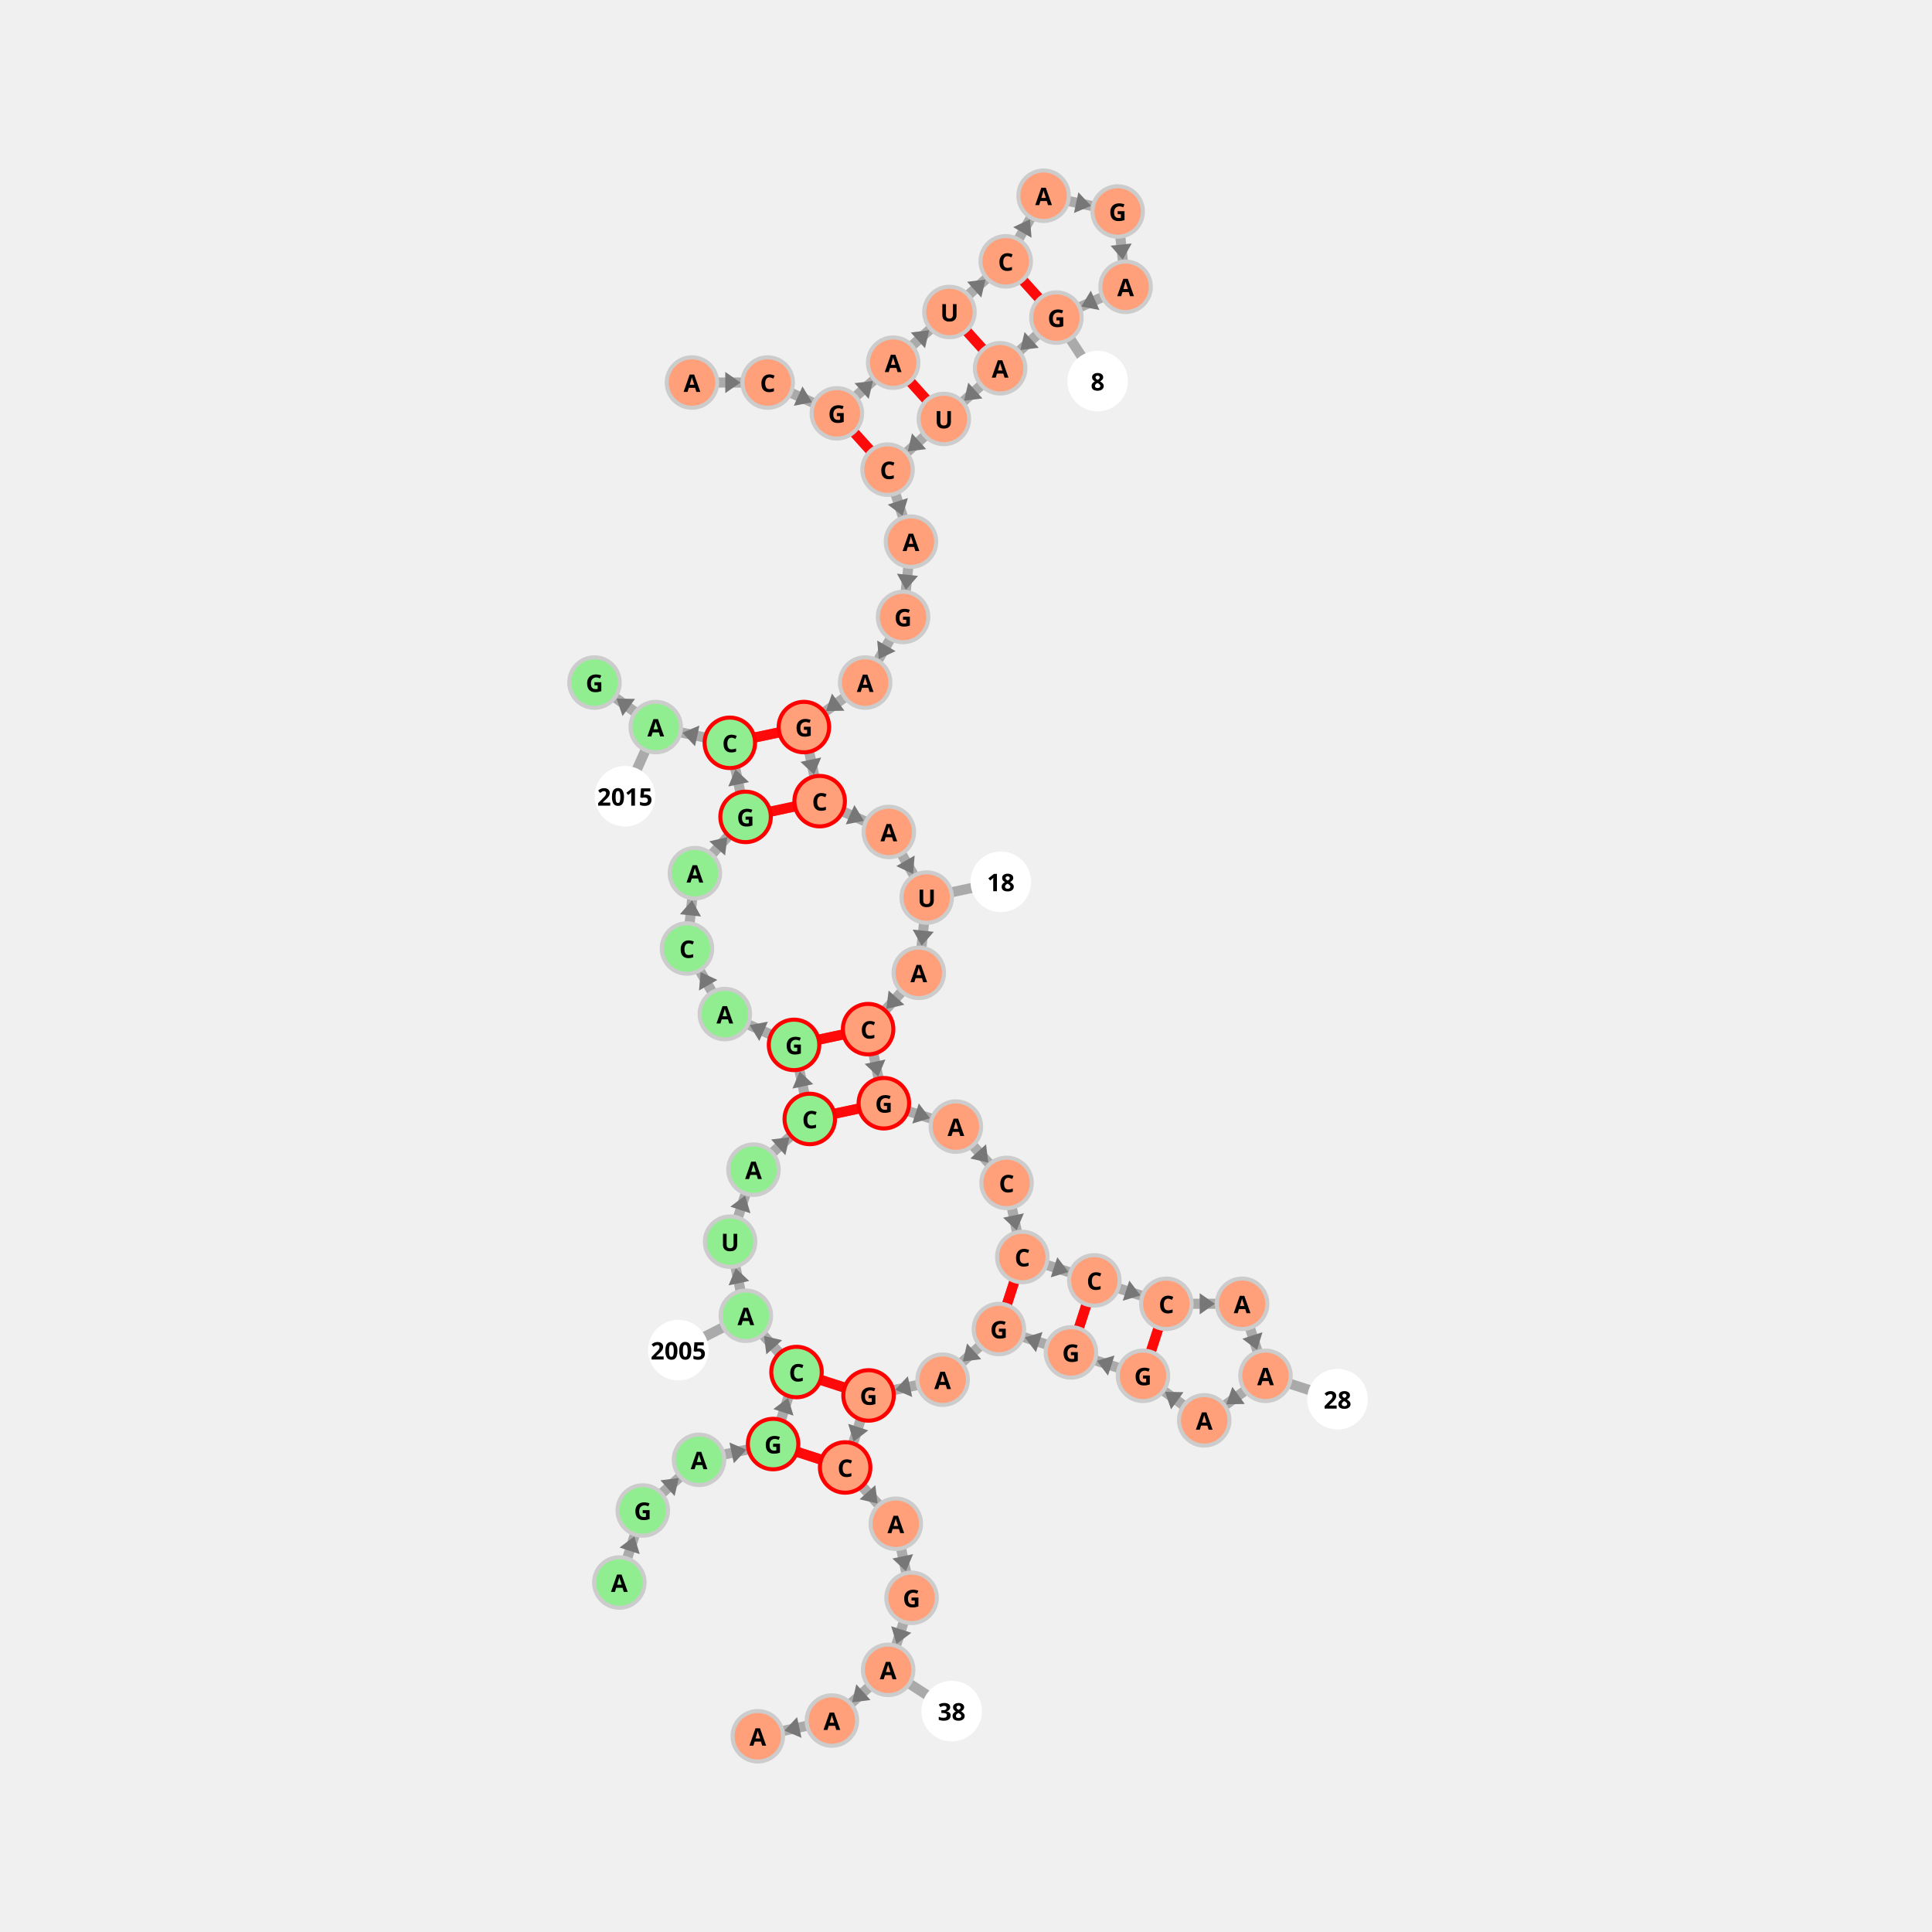
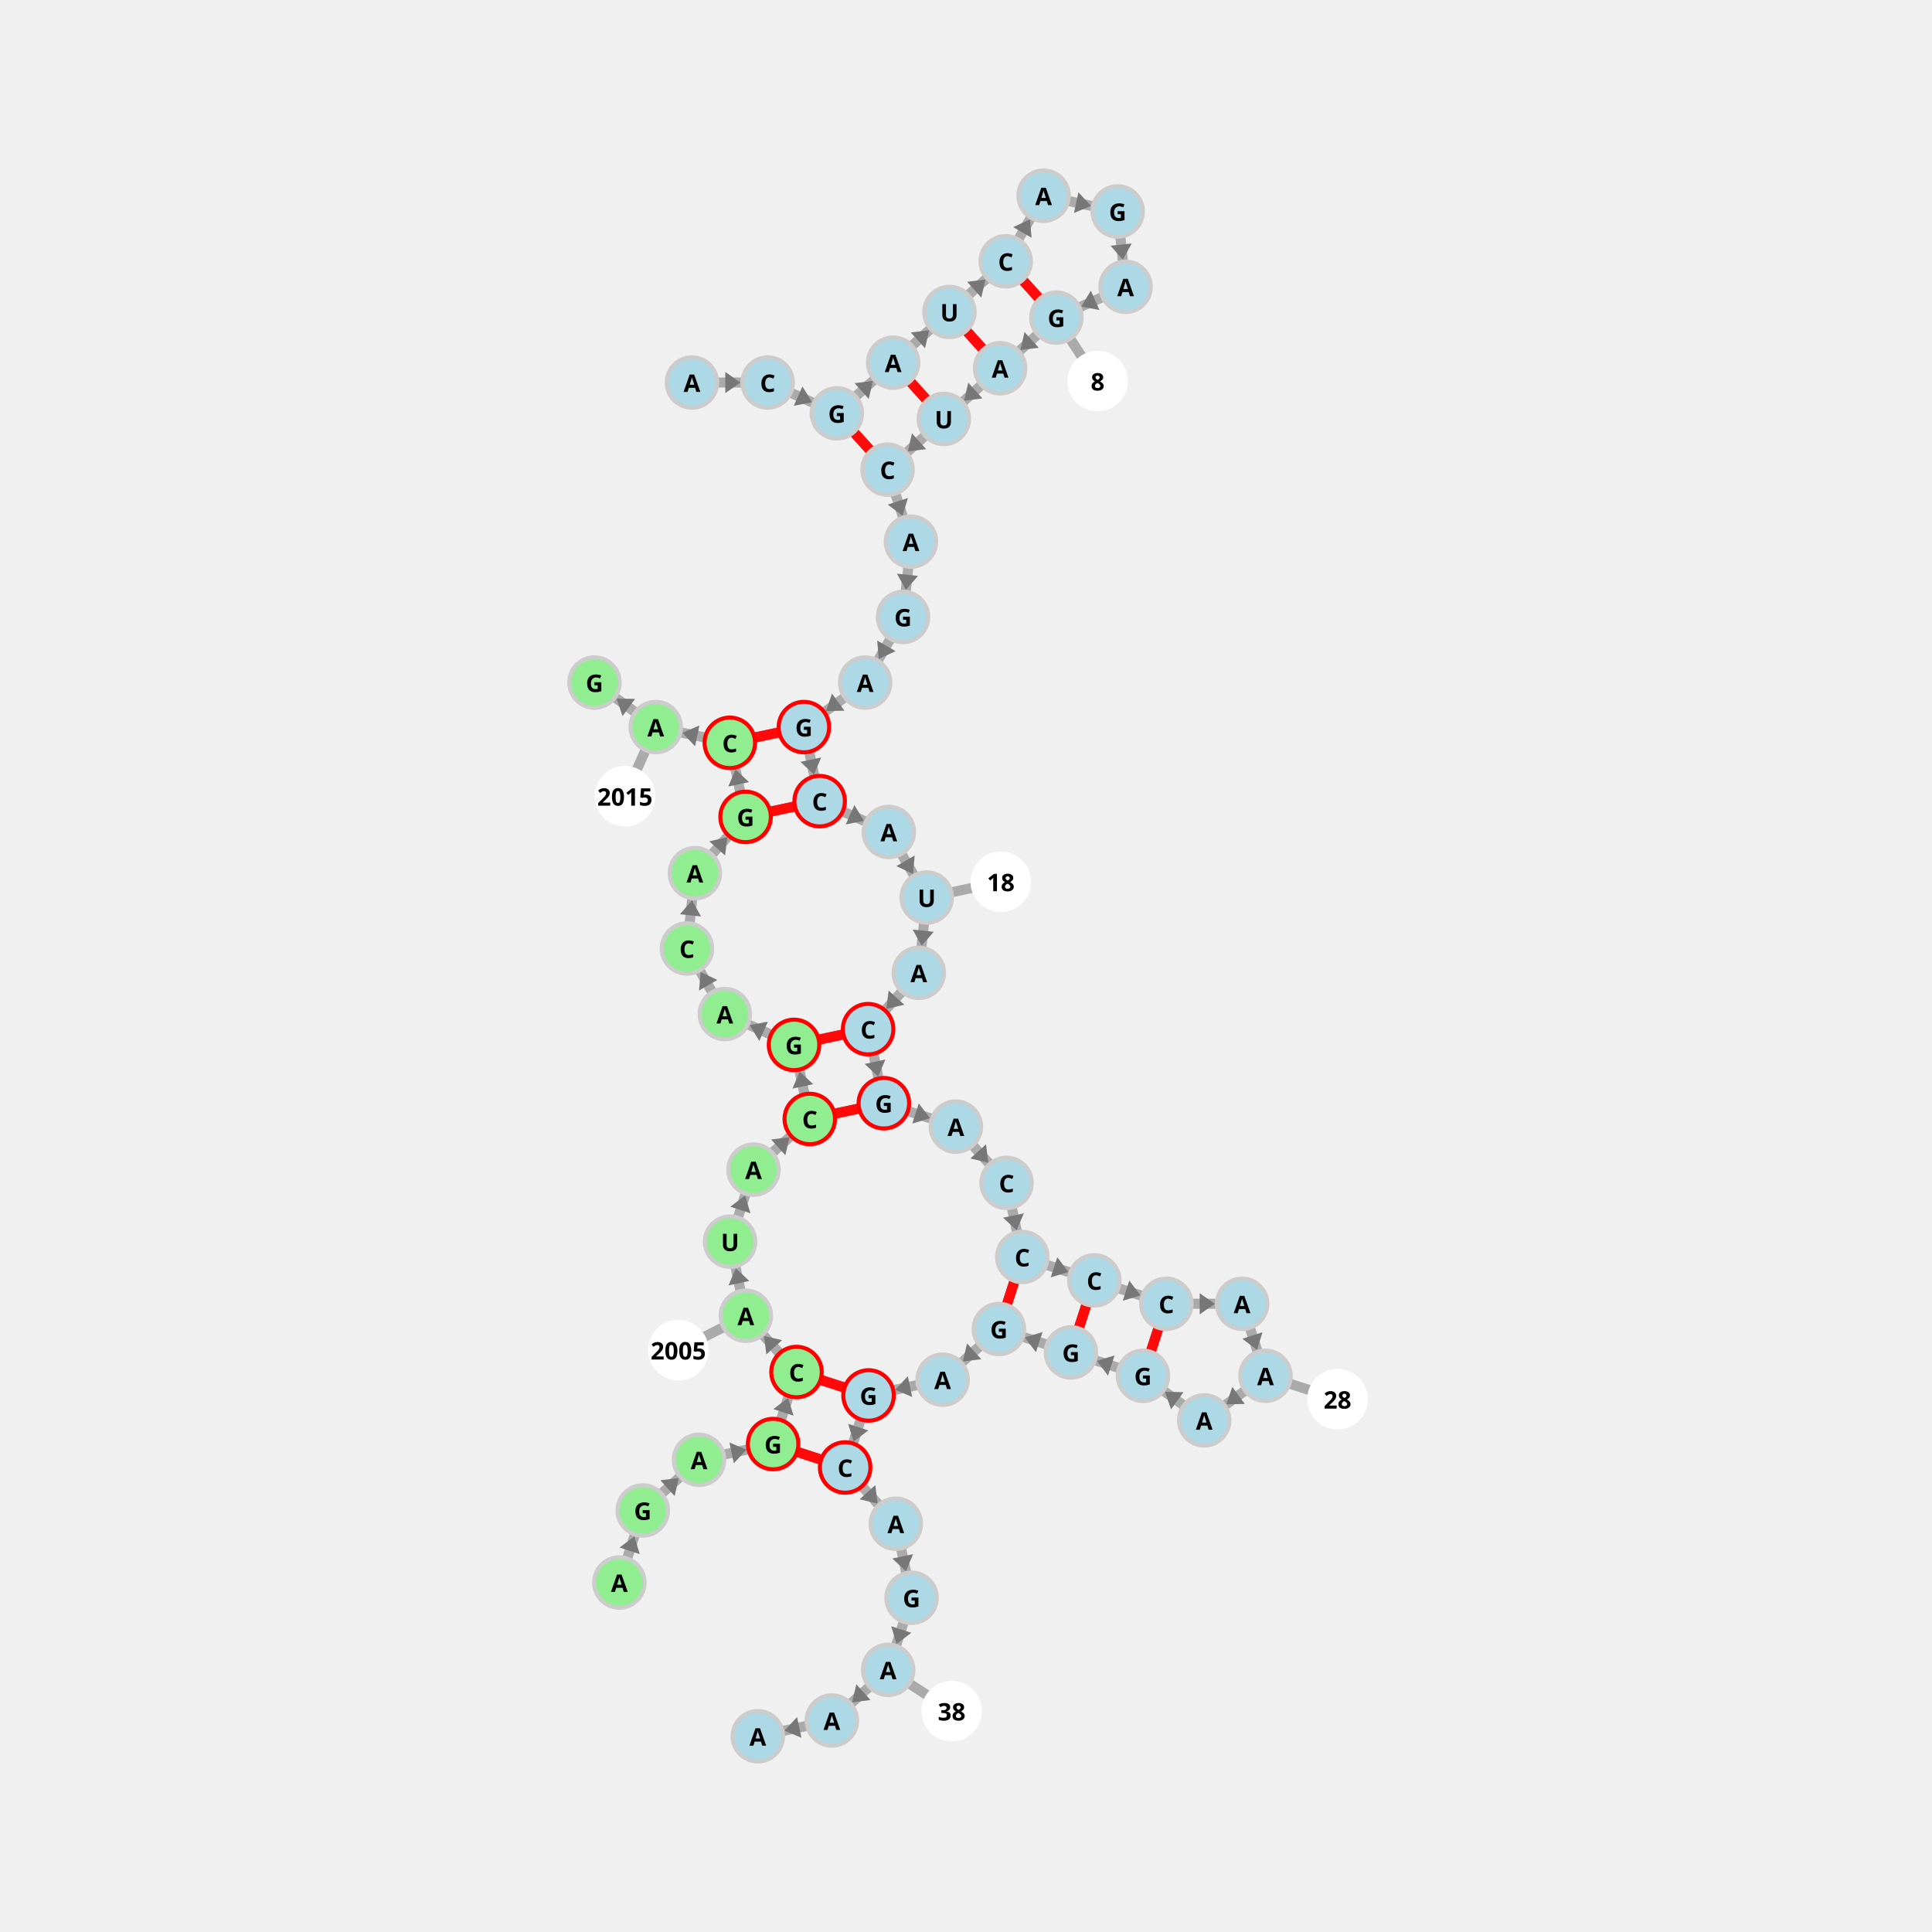
<svg xmlns="http://www.w3.org/2000/svg" viewBox="0 0 300 300">
  <style type="text/css">
 circle.fornac-node, polygon.fornac-node {
  stroke: #ccc;
  stroke-width: 0.8;
  opacity: 1;
  fill: white;
}

path.fornac-directionArrow {
  fill: #777;
  stroke: none;
  stroke-width: 0.8px;
}

g.fornac-plot {
    /* outline: 1px solid red; */
}

circle.fornac-node[base_type="a"] {
  fill: #dbdb8d;
}

circle.fornac-node[base_type="c"] {
  fill: #98df8a;
}

circle.fornac-node[base_type="g"] {
  fill: #ff9896;
}

circle.fornac-node[base_type="u"], circle.fornac-node[base_type="t"] {
  fill: #aec7e8;
}

.fornac-node &gt; text {
     pointer-events: none;
 }

circle.fornac-node[node_type="label"] {
    stroke: transparent;
    stroke-width: 0;
    fill: white;
    display: inline;
}

circle.fornac-node[node_type="protein"] {
    fill: gray;
    fill-opacity: 0.5;
    stroke-width: 4;
}

.fornac-selectedNode &gt; circle.fornac-node {
    stroke: red;
}

text.fornac-nodeLabel {
    font-weight: bold;
    font-family: Tahoma, Geneva, sans-serif;
    font-size: 0.4em;
    color: rgb(100,100,100);
    text-anchor: middle;
    alignment-baseline: middle;
    dominant-baseline: central;
    pointer-events: none;
    -webkit-touch-callout: none;
    -webkit-user-select: none;
    -khtml-user-select: none;
    -moz-user-select: none;
    -ms-user-select: none;
    user-select: none;
}

line.fornac-link {
  stroke: #999;
  stroke-opacity: 0.8;
  stroke-width: 2;
}

line.fornac-link[link_type="pseudoknot"] {
    stroke: red;
}

line.fornac-link[link_type="basepair"] {
  stroke: red;
}

line.fornac-link[link_type="intermolecule"] {
  stroke: blue;
}

line.fornac-link[link_type="chain_chain"] {
  stroke-dasharray: 3,3;
}

line.fornac-link[link_type="fake"] {
  stroke: green;
}

text.fornac-plotLabel {
    font-family: Tahoma, Geneva, sans-serif;
    font-weight: bolder;
    font-size: 1.2em;
    fill: rgba(200, 200, 200, 0.5);
    text-anchor: middle;
    alignment-baseline: central;
}

.fornac-transparent {
    fill: transparent;
    stroke-width: 0;
    stroke-opacity: 0;
    opacity: 0;
    visibility: hidden;
    pointer-events: none;
}

.fornac-dragLine {
  stroke: #999;
  stroke-width: 2;
  pointer-events: none;
}

.fornac-mouseEventHelper &gt; .extent {
  fill-opacity: .1;
  stroke: #fff;
  shape-rendering: crispEdges;
}

.d3-context-menu {
	position: absolute;
	display: none;
	background-color: #f2f2f2;
	border-radius: 4px;

	font-family: Arial, sans-serif;
	font-size: 14px;
	min-width: 150px;
	border: 1px solid #d4d4d4;

	z-index:1200;
}

.d3-context-menu ul {
	list-style-type: none;
	margin: 4px 0px;
	padding: 0px;
	cursor: default;
}

.d3-context-menu ul li {
	padding: 4px 16px;

	-webkit-touch-callout: none; /* iOS Safari */
	-webkit-user-select: none;   /* Chrome/Safari/Opera */
	-khtml-user-select: none;    /* Konqueror */
	-moz-user-select: none;      /* Firefox */
	-ms-user-select: none;       /* Internet Explorer/Edge */
	user-select: none;
}

.d3-context-menu ul li:hover {
	background-color: #4677f8;
	color: #fefefe;
}

.d3-context-menu-selected {
	background-color: #4677f8;
	color: #fefefe;
}

/*
	Header
*/

.d3-context-menu ul li.is-header
.d3-context-menu ul li.is-header:hover {
	background-color: #f2f2f2;
	color: #444;
	font-weight: bold;
	font-style: italic;
}

/*
	Disabled
*/

.d3-context-menu ul li.is-disabled
.d3-context-menu ul li.is-disabled:hover {
	background-color: #f2f2f2;
	color: #888;
	cursor: not-allowed;
}

/*
	Divider
*/

.d3-context-menu ul li.is-divider {
	padding: 0px 0px;
}

.d3-context-menu ul li.is-divider:hover {
	background-color: #f2f2f2;
}

.d3-context-menu ul hr {
	border: 0;
    height: 0;
    border-top: 1px solid rgba(0, 0, 0, 0.1);
    border-bottom: 1px solid rgba(255, 255, 255, 0.3);
}

/*# sourceMappingURL=fornac.css.map*/ 
</style>
  <g class="fornac-plot" transform="translate(29.04677,-18.99975)scale(0.7839986,0.7839986)">
    <g class="fornac-links">
      <line class="link fornac-link" x1="100" y1="100" x2="115" y2="100" link_type="backbone" pointer-events="all" />
      <line class="link fornac-link" x1="128.703" y1="106.101" x2="138.74" y2="117.248" link_type="basepair" pointer-events="all" />
      <line class="link fornac-link" x1="115" y1="100" x2="128.703" y2="106.101" link_type="backbone" pointer-events="all" />
      <line class="link fornac-link" x1="139.85" y1="96.064" x2="149.887" y2="107.211" link_type="basepair" pointer-events="all" />
      <line class="link fornac-link" x1="128.703" y1="106.101" x2="139.85" y2="96.064" link_type="backbone" pointer-events="all" />
      <line class="link fornac-link" x1="150.998" y1="86.027" x2="161.034" y2="97.174" link_type="basepair" pointer-events="all" />
      <line class="link fornac-link" x1="139.85" y1="96.064" x2="150.998" y2="86.027" link_type="backbone" pointer-events="all" />
      <line class="link fornac-link" x1="162.145" y1="75.99" x2="172.182" y2="87.137" link_type="basepair" pointer-events="all" />
      <line class="link fornac-link" x1="150.998" y1="86.027" x2="162.145" y2="75.99" link_type="backbone" pointer-events="all" />
      <line class="link fornac-link" x1="162.145" y1="75.99" x2="169.645" y2="63" link_type="backbone" pointer-events="all" />
      <line class="link fornac-link" x1="169.645" y1="63" x2="184.317" y2="66.118" link_type="backbone" pointer-events="all" />
      <line class="link fornac-link" x1="184.317" y1="66.118" x2="185.885" y2="81.036" link_type="backbone" pointer-events="all" />
      <line class="link fornac-link" x1="172.182" y1="87.137" x2="162.145" y2="75.99" link_type="basepair" pointer-events="all" />
      <line class="link fornac-link" x1="185.885" y1="81.036" x2="172.182" y2="87.137" link_type="backbone" pointer-events="all" />
      <line class="link fornac-link" x1="161.034" y1="97.174" x2="150.998" y2="86.027" link_type="basepair" pointer-events="all" />
      <line class="link fornac-link" x1="172.182" y1="87.137" x2="161.034" y2="97.174" link_type="backbone" pointer-events="all" />
      <line class="link fornac-link" x1="149.887" y1="107.211" x2="139.85" y2="96.064" link_type="basepair" pointer-events="all" />
      <line class="link fornac-link" x1="161.034" y1="97.174" x2="149.887" y2="107.211" link_type="backbone" pointer-events="all" />
      <line class="link fornac-link" x1="138.74" y1="117.248" x2="128.703" y2="106.101" link_type="basepair" pointer-events="all" />
      <line class="link fornac-link" x1="149.887" y1="107.211" x2="138.74" y2="117.248" link_type="backbone" pointer-events="all" />
      <line class="link fornac-link" x1="138.74" y1="117.248" x2="143.375" y2="131.514" link_type="backbone" pointer-events="all" />
      <line class="link fornac-link" x1="143.375" y1="131.514" x2="141.807" y2="146.432" link_type="backbone" pointer-events="all" />
      <line class="link fornac-link" x1="141.807" y1="146.432" x2="134.307" y2="159.422" link_type="backbone" pointer-events="all" />
      <line class="link fornac-link" x1="122.172" y1="168.239" x2="107.5" y2="171.358" link_type="basepair" pointer-events="all" />
      <line class="link fornac-link" x1="134.307" y1="159.422" x2="122.172" y2="168.239" link_type="backbone" pointer-events="all" />
      <line class="link fornac-link" x1="125.291" y1="182.911" x2="110.619" y2="186.03" link_type="basepair" pointer-events="all" />
      <line class="link fornac-link" x1="122.172" y1="168.239" x2="125.291" y2="182.911" link_type="backbone" pointer-events="all" />
      <line class="link fornac-link" x1="125.291" y1="182.911" x2="138.994" y2="189.012" link_type="backbone" pointer-events="all" />
      <line class="link fornac-link" x1="138.994" y1="189.012" x2="146.494" y2="202.003" link_type="backbone" pointer-events="all" />
      <line class="link fornac-link" x1="146.494" y1="202.003" x2="144.926" y2="216.921" link_type="backbone" pointer-events="all" />
      <line class="link fornac-link" x1="134.889" y1="228.068" x2="120.217" y2="231.186" link_type="basepair" pointer-events="all" />
      <line class="link fornac-link" x1="144.926" y1="216.921" x2="134.889" y2="228.068" link_type="backbone" pointer-events="all" />
      <line class="link fornac-link" x1="138.008" y1="242.74" x2="123.336" y2="245.859" link_type="basepair" pointer-events="all" />
      <line class="link fornac-link" x1="134.889" y1="228.068" x2="138.008" y2="242.74" link_type="backbone" pointer-events="all" />
      <line class="link fornac-link" x1="138.008" y1="242.74" x2="152.274" y2="247.375" link_type="backbone" pointer-events="all" />
      <line class="link fornac-link" x1="152.274" y1="247.375" x2="162.311" y2="258.522" link_type="backbone" pointer-events="all" />
      <line class="link fornac-link" x1="165.429" y1="273.195" x2="160.794" y2="287.46" link_type="basepair" pointer-events="all" />
      <line class="link fornac-link" x1="162.311" y1="258.522" x2="165.429" y2="273.195" link_type="backbone" pointer-events="all" />
      <line class="link fornac-link" x1="179.695" y1="277.83" x2="175.06" y2="292.096" link_type="basepair" pointer-events="all" />
      <line class="link fornac-link" x1="165.429" y1="273.195" x2="179.695" y2="277.83" link_type="backbone" pointer-events="all" />
      <line class="link fornac-link" x1="193.961" y1="282.465" x2="189.326" y2="296.731" link_type="basepair" pointer-events="all" />
      <line class="link fornac-link" x1="179.695" y1="277.83" x2="193.961" y2="282.465" link_type="backbone" pointer-events="all" />
      <line class="link fornac-link" x1="193.961" y1="282.465" x2="208.961" y2="282.465" link_type="backbone" pointer-events="all" />
      <line class="link fornac-link" x1="208.961" y1="282.465" x2="213.596" y2="296.731" link_type="backbone" pointer-events="all" />
      <line class="link fornac-link" x1="213.596" y1="296.731" x2="201.461" y2="305.548" link_type="backbone" pointer-events="all" />
      <line class="link fornac-link" x1="189.326" y1="296.731" x2="193.961" y2="282.465" link_type="basepair" pointer-events="all" />
      <line class="link fornac-link" x1="201.461" y1="305.548" x2="189.326" y2="296.731" link_type="backbone" pointer-events="all" />
      <line class="link fornac-link" x1="175.06" y1="292.096" x2="179.695" y2="277.83" link_type="basepair" pointer-events="all" />
      <line class="link fornac-link" x1="189.326" y1="296.731" x2="175.06" y2="292.096" link_type="backbone" pointer-events="all" />
      <line class="link fornac-link" x1="160.794" y1="287.46" x2="165.429" y2="273.195" link_type="basepair" pointer-events="all" />
      <line class="link fornac-link" x1="175.06" y1="292.096" x2="160.794" y2="287.46" link_type="backbone" pointer-events="all" />
      <line class="link fornac-link" x1="160.794" y1="287.46" x2="149.647" y2="297.497" link_type="backbone" pointer-events="all" />
      <line class="link fornac-link" x1="134.975" y1="300.616" x2="120.709" y2="295.981" link_type="basepair" pointer-events="all" />
      <line class="link fornac-link" x1="149.647" y1="297.497" x2="134.975" y2="300.616" link_type="backbone" pointer-events="all" />
      <line class="link fornac-link" x1="130.339" y1="314.882" x2="116.074" y2="310.247" link_type="basepair" pointer-events="all" />
      <line class="link fornac-link" x1="134.975" y1="300.616" x2="130.339" y2="314.882" link_type="backbone" pointer-events="all" />
      <line class="link fornac-link" x1="130.339" y1="314.882" x2="140.376" y2="326.029" link_type="backbone" pointer-events="all" />
      <line class="link fornac-link" x1="140.376" y1="326.029" x2="143.495" y2="340.701" link_type="backbone" pointer-events="all" />
      <line class="link fornac-link" x1="143.495" y1="340.701" x2="138.86" y2="354.967" link_type="backbone" pointer-events="all" />
      <line class="link fornac-link" x1="138.86" y1="354.967" x2="127.713" y2="365.004" link_type="backbone" pointer-events="all" />
      <line class="link fornac-link" x1="127.713" y1="365.004" x2="113.04" y2="368.123" link_type="backbone" pointer-events="all" />
      <line class="link fornac-link" x1="85.619" y1="337.668" x2="90.254" y2="323.402" link_type="backbone" pointer-events="all" />
      <line class="link fornac-link" x1="90.254" y1="323.402" x2="101.401" y2="313.365" link_type="backbone" pointer-events="all" />
      <line class="link fornac-link" x1="116.074" y1="310.247" x2="130.339" y2="314.882" link_type="basepair" pointer-events="all" />
      <line class="link fornac-link" x1="101.401" y1="313.365" x2="116.074" y2="310.247" link_type="backbone" pointer-events="all" />
      <line class="link fornac-link" x1="120.709" y1="295.981" x2="134.975" y2="300.616" link_type="basepair" pointer-events="all" />
      <line class="link fornac-link" x1="116.074" y1="310.247" x2="120.709" y2="295.981" link_type="backbone" pointer-events="all" />
      <line class="link fornac-link" x1="120.709" y1="295.981" x2="110.672" y2="284.834" link_type="backbone" pointer-events="all" />
      <line class="link fornac-link" x1="110.672" y1="284.834" x2="107.553" y2="270.161" link_type="backbone" pointer-events="all" />
      <line class="link fornac-link" x1="107.553" y1="270.161" x2="112.188" y2="255.896" link_type="backbone" pointer-events="all" />
      <line class="link fornac-link" x1="123.336" y1="245.859" x2="138.008" y2="242.74" link_type="basepair" pointer-events="all" />
      <line class="link fornac-link" x1="112.188" y1="255.896" x2="123.336" y2="245.859" link_type="backbone" pointer-events="all" />
      <line class="link fornac-link" x1="120.217" y1="231.186" x2="134.889" y2="228.068" link_type="basepair" pointer-events="all" />
      <line class="link fornac-link" x1="123.336" y1="245.859" x2="120.217" y2="231.186" link_type="backbone" pointer-events="all" />
      <line class="link fornac-link" x1="120.217" y1="231.186" x2="106.514" y2="225.085" link_type="backbone" pointer-events="all" />
      <line class="link fornac-link" x1="106.514" y1="225.085" x2="99.014" y2="212.095" link_type="backbone" pointer-events="all" />
      <line class="link fornac-link" x1="99.014" y1="212.095" x2="100.582" y2="197.177" link_type="backbone" pointer-events="all" />
      <line class="link fornac-link" x1="110.619" y1="186.03" x2="125.291" y2="182.911" link_type="basepair" pointer-events="all" />
      <line class="link fornac-link" x1="100.582" y1="197.177" x2="110.619" y2="186.03" link_type="backbone" pointer-events="all" />
      <line class="link fornac-link" x1="107.5" y1="171.358" x2="122.172" y2="168.239" link_type="basepair" pointer-events="all" />
      <line class="link fornac-link" x1="110.619" y1="186.03" x2="107.5" y2="171.358" link_type="backbone" pointer-events="all" />
      <line class="link fornac-link" x1="107.5" y1="171.358" x2="92.828" y2="168.239" link_type="backbone" pointer-events="all" />
      <line class="link fornac-link" x1="92.828" y1="168.239" x2="80.693" y2="159.422" link_type="backbone" pointer-events="all" />
      <line class="link fornac-link" x1="172.182" y1="87.137" x2="180.351" y2="99.717" link_type="label_link" pointer-events="all" />
      <line class="link fornac-link" x1="146.494" y1="202.003" x2="161.166" y2="198.884" link_type="label_link" pointer-events="all" />
      <line class="link fornac-link" x1="213.596" y1="296.731" x2="227.862" y2="301.366" link_type="label_link" pointer-events="all" />
      <line class="link fornac-link" x1="138.86" y1="354.967" x2="151.44" y2="363.137" link_type="label_link" pointer-events="all" />
      <line class="link fornac-link" x1="110.672" y1="284.834" x2="97.307" y2="291.643" link_type="label_link" pointer-events="all" />
      <line class="link fornac-link" x1="92.828" y1="168.239" x2="86.727" y2="181.942" link_type="label_link" pointer-events="all" />
    </g>
    <g class="fornac-nodes">
      <g class="gnode" struct_name="empty" transform="translate(100,100)" num="n1" rnum="n61">
        <path class="fornac-directionArrow" node_num="1" />
-         <circle class="fornac-node" node_type="nucleotide" node_num="1" r="5" style="fill: lightsalmon;" />
+         <circle class="fornac-node" node_type="nucleotide" node_num="1" r="5" style="fill: lightblue;" />
        <text class="fornac-nodeLabel" label_type="nucleotide">A</text>
      </g>
      <g class="gnode" struct_name="empty" transform="translate(115,100)" num="n2" rnum="n60">
        <path class="fornac-directionArrow" node_num="2" d="M-8.4,-2.1L-5.4,0L-8.4,2.1" />
-         <circle class="fornac-node" node_type="nucleotide" node_num="2" r="5" style="fill: lightsalmon;" />
+         <circle class="fornac-node" node_type="nucleotide" node_num="2" r="5" style="fill: lightblue;" />
        <text class="fornac-nodeLabel" label_type="nucleotide">C</text>
      </g>
      <g class="gnode" struct_name="empty" transform="translate(128.7032,106.101)" num="n3" rnum="n59">
        <path class="fornac-directionArrow" node_num="3" d="M-6.82,-5.335L-4.933,-2.196L-8.528,-1.498" />
-         <circle class="fornac-node" node_type="nucleotide" node_num="3" r="5" style="fill: lightsalmon;" />
+         <circle class="fornac-node" node_type="nucleotide" node_num="3" r="5" style="fill: lightblue;" />
        <text class="fornac-nodeLabel" label_type="nucleotide">G</text>
      </g>
      <g class="gnode" struct_name="empty" transform="translate(139.8504,96.06409)" num="n4" rnum="n58">
        <path class="fornac-directionArrow" node_num="4" d="M-7.648,4.06L-4.013,3.613L-4.837,7.181" />
-         <circle class="fornac-node" node_type="nucleotide" node_num="4" r="5" style="fill: lightsalmon;" />
+         <circle class="fornac-node" node_type="nucleotide" node_num="4" r="5" style="fill: lightblue;" />
        <text class="fornac-nodeLabel" label_type="nucleotide">A</text>
      </g>
      <g class="gnode" struct_name="empty" transform="translate(150.9975,86.02713)" num="n5" rnum="n57">
        <path class="fornac-directionArrow" node_num="5" d="M-7.648,4.06L-4.013,3.613L-4.837,7.181" />
-         <circle class="fornac-node" node_type="nucleotide" node_num="5" r="5" style="fill: lightsalmon;" />
+         <circle class="fornac-node" node_type="nucleotide" node_num="5" r="5" style="fill: lightblue;" />
        <text class="fornac-nodeLabel" label_type="nucleotide">U</text>
      </g>
      <g class="gnode" struct_name="empty" transform="translate(162.1447,75.99017)" num="n6" rnum="n56">
        <path class="fornac-directionArrow" node_num="6" d="M-7.648,4.06L-4.013,3.613L-4.837,7.181" />
-         <circle class="fornac-node" node_type="nucleotide" node_num="6" r="5" style="fill: lightsalmon;" />
+         <circle class="fornac-node" node_type="nucleotide" node_num="6" r="5" style="fill: lightblue;" />
        <text class="fornac-nodeLabel" label_type="nucleotide">C</text>
      </g>
      <g class="gnode" struct_name="empty" transform="translate(169.6447,62.99979)" num="n7" rnum="n55">
        <path class="fornac-directionArrow" node_num="7" d="M-6.019,6.225L-2.7,4.677L-2.381,8.325" />
-         <circle class="fornac-node" node_type="nucleotide" node_num="7" r="5" style="fill: lightsalmon;" />
+         <circle class="fornac-node" node_type="nucleotide" node_num="7" r="5" style="fill: lightblue;" />
        <text class="fornac-nodeLabel" label_type="nucleotide">A</text>
      </g>
      <g class="gnode" struct_name="empty" transform="translate(184.3169,66.11847)" num="n8" rnum="n54">
        <path class="fornac-directionArrow" node_num="8" d="M-7.78,-3.801L-5.282,-1.123L-8.653,0.308" />
-         <circle class="fornac-node" node_type="nucleotide" node_num="8" r="5" style="fill: lightsalmon;" />
+         <circle class="fornac-node" node_type="nucleotide" node_num="8" r="5" style="fill: lightblue;" />
        <text class="fornac-nodeLabel" label_type="nucleotide">G</text>
      </g>
      <g class="gnode" struct_name="empty" transform="translate(185.8848,81.0363)" num="n9" rnum="n53">
        <path class="fornac-directionArrow" node_num="9" d="M1.21,-8.573L-0.564,-5.37L-2.967,-8.134" />
-         <circle class="fornac-node" node_type="nucleotide" node_num="9" r="5" style="fill: lightsalmon;" />
+         <circle class="fornac-node" node_type="nucleotide" node_num="9" r="5" style="fill: lightblue;" />
        <text class="fornac-nodeLabel" label_type="nucleotide">A</text>
      </g>
      <g class="gnode" struct_name="empty" transform="translate(172.1817,87.13734)" num="n10" rnum="n52">
        <path class="fornac-directionArrow" node_num="10" d="M8.528,-1.498L4.933,-2.196L6.82,-5.335" />
-         <circle class="fornac-node" node_type="nucleotide" node_num="10" r="5" style="fill: lightsalmon;" />
+         <circle class="fornac-node" node_type="nucleotide" node_num="10" r="5" style="fill: lightblue;" />
        <text class="fornac-nodeLabel" label_type="nucleotide">G</text>
      </g>
      <g class="gnode" struct_name="empty" transform="translate(161.0345,97.1743)" num="n11" rnum="n51">
        <path class="fornac-directionArrow" node_num="11" d="M7.648,-4.06L4.013,-3.613L4.837,-7.181" />
-         <circle class="fornac-node" node_type="nucleotide" node_num="11" r="5" style="fill: lightsalmon;" />
+         <circle class="fornac-node" node_type="nucleotide" node_num="11" r="5" style="fill: lightblue;" />
        <text class="fornac-nodeLabel" label_type="nucleotide">A</text>
      </g>
      <g class="gnode" struct_name="empty" transform="translate(149.8873,107.2113)" num="n12" rnum="n50">
        <path class="fornac-directionArrow" node_num="12" d="M7.648,-4.06L4.013,-3.613L4.837,-7.181" />
-         <circle class="fornac-node" node_type="nucleotide" node_num="12" r="5" style="fill: lightsalmon;" />
+         <circle class="fornac-node" node_type="nucleotide" node_num="12" r="5" style="fill: lightblue;" />
        <text class="fornac-nodeLabel" label_type="nucleotide">U</text>
      </g>
      <g class="gnode" struct_name="empty" transform="translate(138.7401,117.2482)" num="n13" rnum="n49">
        <path class="fornac-directionArrow" node_num="13" d="M7.648,-4.06L4.013,-3.613L4.837,-7.181" />
-         <circle class="fornac-node" node_type="nucleotide" node_num="13" r="5" style="fill: lightsalmon;" />
+         <circle class="fornac-node" node_type="nucleotide" node_num="13" r="5" style="fill: lightblue;" />
        <text class="fornac-nodeLabel" label_type="nucleotide">C</text>
      </g>
      <g class="gnode" struct_name="empty" transform="translate(143.3754,131.5141)" num="n14" rnum="n48">
        <path class="fornac-directionArrow" node_num="14" d="M-0.599,-8.638L-1.669,-5.136L-4.593,-7.34" />
-         <circle class="fornac-node" node_type="nucleotide" node_num="14" r="5" style="fill: lightsalmon;" />
+         <circle class="fornac-node" node_type="nucleotide" node_num="14" r="5" style="fill: lightblue;" />
        <text class="fornac-nodeLabel" label_type="nucleotide">A</text>
      </g>
      <g class="gnode" struct_name="empty" transform="translate(141.8075,146.4319)" num="n15" rnum="n47">
        <path class="fornac-directionArrow" node_num="15" d="M2.967,-8.134L0.564,-5.37L-1.21,-8.573" />
-         <circle class="fornac-node" node_type="nucleotide" node_num="15" r="5" style="fill: lightsalmon;" />
+         <circle class="fornac-node" node_type="nucleotide" node_num="15" r="5" style="fill: lightblue;" />
        <text class="fornac-nodeLabel" label_type="nucleotide">G</text>
      </g>
      <g class="gnode" struct_name="empty" transform="translate(134.3075,159.4223)" num="n16" rnum="n46">
        <path class="fornac-directionArrow" node_num="16" d="M6.019,-6.225L2.7,-4.677L2.381,-8.325" />
-         <circle class="fornac-node" node_type="nucleotide" node_num="16" r="5" style="fill: lightsalmon;" />
+         <circle class="fornac-node" node_type="nucleotide" node_num="16" r="5" style="fill: lightblue;" />
        <text class="fornac-nodeLabel" label_type="nucleotide">A</text>
      </g>
      <g class="gnode" struct_name="empty" transform="translate(122.1722,168.2391)" num="n17" rnum="n45">
        <path class="fornac-directionArrow" node_num="17" d="M8.03,-3.238L4.369,-3.174L5.561,-6.636" />
-         <circle class="fornac-node" node_type="nucleotide" node_num="17" r="5" style="fill: lightsalmon;stroke: red;" />
+         <circle class="fornac-node" node_type="nucleotide" node_num="17" r="5" style="fill: lightblue;stroke: red;" />
        <text class="fornac-nodeLabel" label_type="nucleotide">G</text>
      </g>
      <g class="gnode" struct_name="empty" transform="translate(125.2909,182.9113)" num="n18" rnum="n44">
        <path class="fornac-directionArrow" node_num="18" d="M0.308,-8.653L-1.123,-5.282L-3.801,-7.78" />
-         <circle class="fornac-node" node_type="nucleotide" node_num="18" r="5" style="fill: lightsalmon;stroke: red;" />
+         <circle class="fornac-node" node_type="nucleotide" node_num="18" r="5" style="fill: lightblue;stroke: red;" />
        <text class="fornac-nodeLabel" label_type="nucleotide">C</text>
      </g>
      <g class="gnode" struct_name="empty" transform="translate(138.9941,189.0123)" num="n19" rnum="n43">
        <path class="fornac-directionArrow" node_num="19" d="M-6.82,-5.335L-4.933,-2.196L-8.528,-1.498" />
-         <circle class="fornac-node" node_type="nucleotide" node_num="19" r="5" style="fill: lightsalmon;" />
+         <circle class="fornac-node" node_type="nucleotide" node_num="19" r="5" style="fill: lightblue;" />
        <text class="fornac-nodeLabel" label_type="nucleotide">A</text>
      </g>
      <g class="gnode" struct_name="empty" transform="translate(146.4941,202.0027)" num="n20" rnum="n42">
        <path class="fornac-directionArrow" node_num="20" d="M-2.381,-8.325L-2.7,-4.677L-6.019,-6.225" />
-         <circle class="fornac-node" node_type="nucleotide" node_num="20" r="5" style="fill: lightsalmon;" />
+         <circle class="fornac-node" node_type="nucleotide" node_num="20" r="5" style="fill: lightblue;" />
        <text class="fornac-nodeLabel" label_type="nucleotide">U</text>
      </g>
      <g class="gnode" struct_name="empty" transform="translate(144.9261,216.9205)" num="n21" rnum="n41">
        <path class="fornac-directionArrow" node_num="21" d="M2.967,-8.134L0.564,-5.37L-1.21,-8.573" />
-         <circle class="fornac-node" node_type="nucleotide" node_num="21" r="5" style="fill: lightsalmon;" />
+         <circle class="fornac-node" node_type="nucleotide" node_num="21" r="5" style="fill: lightblue;" />
        <text class="fornac-nodeLabel" label_type="nucleotide">A</text>
      </g>
      <g class="gnode" struct_name="empty" transform="translate(134.8892,228.0677)" num="n22" rnum="n40">
        <path class="fornac-directionArrow" node_num="22" d="M7.181,-4.837L3.613,-4.013L4.06,-7.648" />
-         <circle class="fornac-node" node_type="nucleotide" node_num="22" r="5" style="fill: lightsalmon;stroke: red;" />
+         <circle class="fornac-node" node_type="nucleotide" node_num="22" r="5" style="fill: lightblue;stroke: red;" />
        <text class="fornac-nodeLabel" label_type="nucleotide">C</text>
      </g>
      <g class="gnode" struct_name="empty" transform="translate(138.0079,242.7399)" num="n23" rnum="n39">
        <path class="fornac-directionArrow" node_num="23" d="M0.308,-8.653L-1.123,-5.282L-3.801,-7.78" />
-         <circle class="fornac-node" node_type="nucleotide" node_num="23" r="5" style="fill: lightsalmon;stroke: red;" />
+         <circle class="fornac-node" node_type="nucleotide" node_num="23" r="5" style="fill: lightblue;stroke: red;" />
        <text class="fornac-nodeLabel" label_type="nucleotide">G</text>
      </g>
      <g class="gnode" struct_name="empty" transform="translate(152.2737,247.3752)" num="n24" rnum="n38">
        <path class="fornac-directionArrow" node_num="24" d="M-7.34,-4.593L-5.136,-1.669L-8.638,-0.599" />
-         <circle class="fornac-node" node_type="nucleotide" node_num="24" r="5" style="fill: lightsalmon;" />
+         <circle class="fornac-node" node_type="nucleotide" node_num="24" r="5" style="fill: lightblue;" />
        <text class="fornac-nodeLabel" label_type="nucleotide">A</text>
      </g>
      <g class="gnode" struct_name="empty" transform="translate(162.3107,258.5223)" num="n25" rnum="n37">
        <path class="fornac-directionArrow" node_num="25" d="M-4.06,-7.648L-3.613,-4.013L-7.181,-4.837" />
-         <circle class="fornac-node" node_type="nucleotide" node_num="25" r="5" style="fill: lightsalmon;" />
+         <circle class="fornac-node" node_type="nucleotide" node_num="25" r="5" style="fill: lightblue;" />
        <text class="fornac-nodeLabel" label_type="nucleotide">C</text>
      </g>
      <g class="gnode" struct_name="empty" transform="translate(165.4293,273.1946)" num="n26" rnum="n36">
        <path class="fornac-directionArrow" node_num="26" d="M0.308,-8.653L-1.123,-5.282L-3.801,-7.78" />
-         <circle class="fornac-node" node_type="nucleotide" node_num="26" r="5" style="fill: lightsalmon;" />
+         <circle class="fornac-node" node_type="nucleotide" node_num="26" r="5" style="fill: lightblue;" />
        <text class="fornac-nodeLabel" label_type="nucleotide">C</text>
      </g>
      <g class="gnode" struct_name="empty" transform="translate(179.6952,277.8298)" num="n27" rnum="n35">
        <path class="fornac-directionArrow" node_num="27" d="M-7.34,-4.593L-5.136,-1.669L-8.638,-0.599" />
-         <circle class="fornac-node" node_type="nucleotide" node_num="27" r="5" style="fill: lightsalmon;" />
+         <circle class="fornac-node" node_type="nucleotide" node_num="27" r="5" style="fill: lightblue;" />
        <text class="fornac-nodeLabel" label_type="nucleotide">C</text>
      </g>
      <g class="gnode" struct_name="empty" transform="translate(193.961,282.4651)" num="n28" rnum="n34">
        <path class="fornac-directionArrow" node_num="28" d="M-7.34,-4.593L-5.136,-1.669L-8.638,-0.599" />
-         <circle class="fornac-node" node_type="nucleotide" node_num="28" r="5" style="fill: lightsalmon;" />
+         <circle class="fornac-node" node_type="nucleotide" node_num="28" r="5" style="fill: lightblue;" />
        <text class="fornac-nodeLabel" label_type="nucleotide">C</text>
      </g>
      <g class="gnode" struct_name="empty" transform="translate(208.961,282.4651)" num="n29" rnum="n33">
        <path class="fornac-directionArrow" node_num="29" d="M-8.4,-2.1L-5.4,2.0463630789890888e-14L-8.4,2.1" />
-         <circle class="fornac-node" node_type="nucleotide" node_num="29" r="5" style="fill: lightsalmon;" />
+         <circle class="fornac-node" node_type="nucleotide" node_num="29" r="5" style="fill: lightblue;" />
        <text class="fornac-nodeLabel" label_type="nucleotide">A</text>
      </g>
      <g class="gnode" struct_name="empty" transform="translate(213.5963,296.7309)" num="n30" rnum="n32">
        <path class="fornac-directionArrow" node_num="30" d="M-0.599,-8.638L-1.669,-5.136L-4.593,-7.34" />
-         <circle class="fornac-node" node_type="nucleotide" node_num="30" r="5" style="fill: lightsalmon;" />
+         <circle class="fornac-node" node_type="nucleotide" node_num="30" r="5" style="fill: lightblue;" />
        <text class="fornac-nodeLabel" label_type="nucleotide">A</text>
      </g>
      <g class="gnode" struct_name="empty" transform="translate(201.461,305.5477)" num="n31" rnum="n31">
        <path class="fornac-directionArrow" node_num="31" d="M8.03,-3.238L4.369,-3.174L5.561,-6.636" />
-         <circle class="fornac-node" node_type="nucleotide" node_num="31" r="5" style="fill: lightsalmon;" />
+         <circle class="fornac-node" node_type="nucleotide" node_num="31" r="5" style="fill: lightblue;" />
        <text class="fornac-nodeLabel" label_type="nucleotide">A</text>
      </g>
      <g class="gnode" struct_name="empty" transform="translate(189.3258,296.7309)" num="n32" rnum="n30">
        <path class="fornac-directionArrow" node_num="32" d="M5.561,6.636L4.369,3.174L8.03,3.238" />
-         <circle class="fornac-node" node_type="nucleotide" node_num="32" r="5" style="fill: lightsalmon;" />
+         <circle class="fornac-node" node_type="nucleotide" node_num="32" r="5" style="fill: lightblue;" />
        <text class="fornac-nodeLabel" label_type="nucleotide">G</text>
      </g>
      <g class="gnode" struct_name="empty" transform="translate(175.0599,292.0957)" num="n33" rnum="n29">
        <path class="fornac-directionArrow" node_num="33" d="M7.34,4.593L5.136,1.669L8.638,0.599" />
-         <circle class="fornac-node" node_type="nucleotide" node_num="33" r="5" style="fill: lightsalmon;" />
+         <circle class="fornac-node" node_type="nucleotide" node_num="33" r="5" style="fill: lightblue;" />
        <text class="fornac-nodeLabel" label_type="nucleotide">G</text>
      </g>
      <g class="gnode" struct_name="empty" transform="translate(160.7941,287.4604)" num="n34" rnum="n28">
        <path class="fornac-directionArrow" node_num="34" d="M7.34,4.593L5.136,1.669L8.638,0.599" />
-         <circle class="fornac-node" node_type="nucleotide" node_num="34" r="5" style="fill: lightsalmon;" />
+         <circle class="fornac-node" node_type="nucleotide" node_num="34" r="5" style="fill: lightblue;" />
        <text class="fornac-nodeLabel" label_type="nucleotide">G</text>
      </g>
      <g class="gnode" struct_name="empty" transform="translate(149.6469,297.4974)" num="n35" rnum="n27">
        <path class="fornac-directionArrow" node_num="35" d="M7.648,-4.06L4.013,-3.613L4.837,-7.181" />
-         <circle class="fornac-node" node_type="nucleotide" node_num="35" r="5" style="fill: lightsalmon;" />
+         <circle class="fornac-node" node_type="nucleotide" node_num="35" r="5" style="fill: lightblue;" />
        <text class="fornac-nodeLabel" label_type="nucleotide">A</text>
      </g>
      <g class="gnode" struct_name="empty" transform="translate(134.9747,300.616)" num="n36" rnum="n26">
        <path class="fornac-directionArrow" node_num="36" d="M8.653,0.308L5.282,-1.123L7.78,-3.801" />
-         <circle class="fornac-node" node_type="nucleotide" node_num="36" r="5" style="fill: lightsalmon;stroke: red;" />
+         <circle class="fornac-node" node_type="nucleotide" node_num="36" r="5" style="fill: lightblue;stroke: red;" />
        <text class="fornac-nodeLabel" label_type="nucleotide">G</text>
      </g>
      <g class="gnode" struct_name="empty" transform="translate(130.3394,314.8819)" num="n37" rnum="n25">
        <path class="fornac-directionArrow" node_num="37" d="M4.593,-7.34L1.669,-5.136L0.599,-8.638" />
-         <circle class="fornac-node" node_type="nucleotide" node_num="37" r="5" style="fill: lightsalmon;stroke: red;" />
+         <circle class="fornac-node" node_type="nucleotide" node_num="37" r="5" style="fill: lightblue;stroke: red;" />
        <text class="fornac-nodeLabel" label_type="nucleotide">C</text>
      </g>
      <g class="gnode" struct_name="empty" transform="translate(140.3764,326.0291)" num="n38" rnum="n24">
        <path class="fornac-directionArrow" node_num="38" d="M-4.06,-7.648L-3.613,-4.013L-7.181,-4.837" />
-         <circle class="fornac-node" node_type="nucleotide" node_num="38" r="5" style="fill: lightsalmon;" />
+         <circle class="fornac-node" node_type="nucleotide" node_num="38" r="5" style="fill: lightblue;" />
        <text class="fornac-nodeLabel" label_type="nucleotide">A</text>
      </g>
      <g class="gnode" struct_name="empty" transform="translate(143.4951,340.7013)" num="n39" rnum="n23">
        <path class="fornac-directionArrow" node_num="39" d="M0.308,-8.653L-1.123,-5.282L-3.801,-7.78" />
-         <circle class="fornac-node" node_type="nucleotide" node_num="39" r="5" style="fill: lightsalmon;" />
+         <circle class="fornac-node" node_type="nucleotide" node_num="39" r="5" style="fill: lightblue;" />
        <text class="fornac-nodeLabel" label_type="nucleotide">G</text>
      </g>
      <g class="gnode" struct_name="empty" transform="translate(138.8598,354.9671)" num="n40" rnum="n22">
        <path class="fornac-directionArrow" node_num="40" d="M4.593,-7.34L1.669,-5.136L0.599,-8.638" />
-         <circle class="fornac-node" node_type="nucleotide" node_num="40" r="5" style="fill: lightsalmon;" />
+         <circle class="fornac-node" node_type="nucleotide" node_num="40" r="5" style="fill: lightblue;" />
        <text class="fornac-nodeLabel" label_type="nucleotide">A</text>
      </g>
      <g class="gnode" struct_name="empty" transform="translate(127.7127,365.0041)" num="n41" rnum="n21">
        <path class="fornac-directionArrow" node_num="41" d="M7.648,-4.06L4.013,-3.613L4.837,-7.181" />
-         <circle class="fornac-node" node_type="nucleotide" node_num="41" r="5" style="fill: lightsalmon;" />
+         <circle class="fornac-node" node_type="nucleotide" node_num="41" r="5" style="fill: lightblue;" />
        <text class="fornac-nodeLabel" label_type="nucleotide">A</text>
      </g>
      <g class="gnode" struct_name="empty" transform="translate(113.0404,368.1228)" num="n42" rnum="n20">
        <path class="fornac-directionArrow" node_num="42" d="M8.653,0.308L5.282,-1.123L7.78,-3.801" />
-         <circle class="fornac-node" node_type="nucleotide" node_num="42" r="5" style="fill: lightsalmon;" />
+         <circle class="fornac-node" node_type="nucleotide" node_num="42" r="5" style="fill: lightblue;" />
        <text class="fornac-nodeLabel" label_type="nucleotide">A</text>
      </g>
      <g class="gnode" struct_name="empty" transform="translate(98.77459,363.4875)" num="n43" rnum="n19">
        <text class="fornac-nodeLabel" label_type="middle" />
      </g>
      <g class="gnode" struct_name="empty" transform="translate(88.73763,352.3403)" num="n44" rnum="n18">
        <text class="fornac-nodeLabel" label_type="middle" />
      </g>
      <g class="gnode" struct_name="empty" transform="translate(85.61896,337.6681)" num="n45" rnum="n17">
        <path class="fornac-directionArrow" node_num="45" />
        <circle class="fornac-node" node_type="nucleotide" node_num="45" r="5" style="fill: lightgreen;" />
        <text class="fornac-nodeLabel" label_type="nucleotide">A</text>
      </g>
      <g class="gnode" struct_name="empty" transform="translate(90.25421,323.4023)" num="n46" rnum="n16">
        <path class="fornac-directionArrow" node_num="46" d="M-4.593,7.34L-1.669,5.136L-0.599,8.638" />
        <circle class="fornac-node" node_type="nucleotide" node_num="46" r="5" style="fill: lightgreen;" />
        <text class="fornac-nodeLabel" label_type="nucleotide">G</text>
      </g>
      <g class="gnode" struct_name="empty" transform="translate(101.4014,313.3653)" num="n47" rnum="n15">
        <path class="fornac-directionArrow" node_num="47" d="M-7.648,4.06L-4.013,3.613L-4.837,7.181" />
        <circle class="fornac-node" node_type="nucleotide" node_num="47" r="5" style="fill: lightgreen;" />
        <text class="fornac-nodeLabel" label_type="nucleotide">A</text>
      </g>
      <g class="gnode" struct_name="empty" transform="translate(116.0736,310.2466)" num="n48" rnum="n14">
        <path class="fornac-directionArrow" node_num="48" d="M-8.653,-0.308L-5.282,1.123L-7.78,3.801" />
        <circle class="fornac-node" node_type="nucleotide" node_num="48" r="5" style="fill: lightgreen;stroke: red;" />
        <text class="fornac-nodeLabel" label_type="nucleotide">G</text>
      </g>
      <g class="gnode" struct_name="empty" transform="translate(120.7089,295.9808)" num="n49" rnum="n13">
        <path class="fornac-directionArrow" node_num="49" d="M-4.593,7.34L-1.669,5.136L-0.599,8.638" />
        <circle class="fornac-node" node_type="nucleotide" node_num="49" r="5" style="fill: lightgreen;stroke: red;" />
        <text class="fornac-nodeLabel" label_type="nucleotide">C</text>
      </g>
      <g class="gnode" struct_name="empty" transform="translate(110.6719,284.8336)" num="n50" rnum="n12">
        <path class="fornac-directionArrow" node_num="50" d="M4.06,7.648L3.613,4.013L7.181,4.837" />
        <circle class="fornac-node" node_type="nucleotide" node_num="50" r="5" style="fill: lightgreen;" />
        <text class="fornac-nodeLabel" label_type="nucleotide">A</text>
      </g>
      <g class="gnode" struct_name="empty" transform="translate(107.5532,270.1614)" num="n51" rnum="n11">
        <path class="fornac-directionArrow" node_num="51" d="M-0.308,8.653L1.123,5.282L3.801,7.78" />
        <circle class="fornac-node" node_type="nucleotide" node_num="51" r="5" style="fill: lightgreen;" />
        <text class="fornac-nodeLabel" label_type="nucleotide">U</text>
      </g>
      <g class="gnode" struct_name="empty" transform="translate(112.1885,255.8956)" num="n52" rnum="n10">
        <path class="fornac-directionArrow" node_num="52" d="M-4.593,7.34L-1.669,5.136L-0.599,8.638" />
        <circle class="fornac-node" node_type="nucleotide" node_num="52" r="5" style="fill: lightgreen;" />
        <text class="fornac-nodeLabel" label_type="nucleotide">A</text>
      </g>
      <g class="gnode" struct_name="empty" transform="translate(123.3356,245.8586)" num="n53" rnum="n9">
        <path class="fornac-directionArrow" node_num="53" d="M-7.648,4.06L-4.013,3.613L-4.837,7.181" />
        <circle class="fornac-node" node_type="nucleotide" node_num="53" r="5" style="fill: lightgreen;stroke: red;" />
        <text class="fornac-nodeLabel" label_type="nucleotide">C</text>
      </g>
      <g class="gnode" struct_name="empty" transform="translate(120.217,231.1864)" num="n54" rnum="n8">
        <path class="fornac-directionArrow" node_num="54" d="M-0.308,8.653L1.123,5.282L3.801,7.78" />
        <circle class="fornac-node" node_type="nucleotide" node_num="54" r="5" style="fill: lightgreen;stroke: red;" />
        <text class="fornac-nodeLabel" label_type="nucleotide">G</text>
      </g>
      <g class="gnode" struct_name="empty" transform="translate(106.5138,225.0853)" num="n55" rnum="n7">
        <path class="fornac-directionArrow" node_num="55" d="M6.82,5.335L4.933,2.196L8.528,1.498" />
        <circle class="fornac-node" node_type="nucleotide" node_num="55" r="5" style="fill: lightgreen;" />
        <text class="fornac-nodeLabel" label_type="nucleotide">A</text>
      </g>
      <g class="gnode" struct_name="empty" transform="translate(99.01379,212.0949)" num="n56" rnum="n6">
        <path class="fornac-directionArrow" node_num="56" d="M2.381,8.325L2.7,4.677L6.019,6.225" />
        <circle class="fornac-node" node_type="nucleotide" node_num="56" r="5" style="fill: lightgreen;" />
        <text class="fornac-nodeLabel" label_type="nucleotide">C</text>
      </g>
      <g class="gnode" struct_name="empty" transform="translate(100.5817,197.1771)" num="n57" rnum="n5">
        <path class="fornac-directionArrow" node_num="57" d="M-2.967,8.134L-0.564,5.37L1.21,8.573" />
        <circle class="fornac-node" node_type="nucleotide" node_num="57" r="5" style="fill: lightgreen;" />
        <text class="fornac-nodeLabel" label_type="nucleotide">A</text>
      </g>
      <g class="gnode" struct_name="empty" transform="translate(110.6187,186.0299)" num="n58" rnum="n4">
        <path class="fornac-directionArrow" node_num="58" d="M-7.181,4.837L-3.613,4.013L-4.06,7.648" />
        <circle class="fornac-node" node_type="nucleotide" node_num="58" r="5" style="fill: lightgreen;stroke: red;" />
        <text class="fornac-nodeLabel" label_type="nucleotide">G</text>
      </g>
      <g class="gnode" struct_name="empty" transform="translate(107.5,171.3577)" num="n59" rnum="n3">
        <path class="fornac-directionArrow" node_num="59" d="M-0.308,8.653L1.123,5.282L3.801,7.78" />
        <circle class="fornac-node" node_type="nucleotide" node_num="59" r="5" style="fill: lightgreen;stroke: red;" />
        <text class="fornac-nodeLabel" label_type="nucleotide">C</text>
      </g>
      <g class="gnode" struct_name="empty" transform="translate(92.82779,168.2391)" num="n60" rnum="n2">
        <path class="fornac-directionArrow" node_num="60" d="M7.78,3.801L5.282,1.123L8.653,-0.308" />
        <circle class="fornac-node" node_type="nucleotide" node_num="60" r="5" style="fill: lightgreen;" />
        <text class="fornac-nodeLabel" label_type="nucleotide">A</text>
      </g>
      <g class="gnode" struct_name="empty" transform="translate(80.69253,159.4223)" num="n61" rnum="n1">
        <path class="fornac-directionArrow" node_num="61" d="M5.561,6.636L4.369,3.174L8.03,3.238" />
        <circle class="fornac-node" node_type="nucleotide" node_num="61" r="5" style="fill: lightgreen;" />
        <text class="fornac-nodeLabel" label_type="nucleotide">G</text>
      </g>
      <g class="gnode" struct_name="empty" transform="translate(180.3512,99.7174)" num="n-1" rnum="n63">
        <circle class="fornac-node" r="6" node_type="label" node_num="-1" />
        <text class="fornac-nodeLabel" label_type="label">8</text>
      </g>
      <g class="gnode" struct_name="empty" transform="translate(161.1663,198.884)" num="n-1" rnum="n63">
        <circle class="fornac-node" r="6" node_type="label" node_num="-1" />
        <text class="fornac-nodeLabel" label_type="label">18</text>
      </g>
      <g class="gnode" struct_name="empty" transform="translate(227.8621,301.3662)" num="n-1" rnum="n63">
        <circle class="fornac-node" r="6" node_type="label" node_num="-1" />
        <text class="fornac-nodeLabel" label_type="label">28</text>
      </g>
      <g class="gnode" struct_name="empty" transform="translate(151.4399,363.1367)" num="n-1" rnum="n63">
        <circle class="fornac-node" r="6" node_type="label" node_num="-1" />
        <text class="fornac-nodeLabel" label_type="label">38</text>
      </g>
      <g class="gnode" struct_name="empty" transform="translate(97.3068,291.6435)" num="n-1" rnum="n63">
        <circle class="fornac-node" r="6" node_type="label" node_num="-1" />
        <text class="fornac-nodeLabel" label_type="label">2005</text>
      </g>
      <g class="gnode" struct_name="empty" transform="translate(86.72674,181.9422)" num="n-1" rnum="n63">
        <circle class="fornac-node" r="6" node_type="label" node_num="-1" />
        <text class="fornac-nodeLabel" label_type="label">2015</text>
      </g>
      <g class="gnode" transform="translate(116.3954,177.1345)" num="n-1" rnum="n63">
        <text class="fornac-nodeLabel" label_type="middle" />
      </g>
      <g class="gnode" transform="translate(129.1124,236.9631)" num="n-1" rnum="n63">
        <text class="fornac-nodeLabel" label_type="middle" />
      </g>
      <g class="gnode" transform="translate(139.2952,106.6562)" num="n-1" rnum="n63">
        <text class="fornac-nodeLabel" label_type="middle" />
      </g>
      <g class="gnode" transform="translate(150.4424,96.6192)" num="n-1" rnum="n63">
        <text class="fornac-nodeLabel" label_type="middle" />
      </g>
      <g class="gnode" transform="translate(161.5896,86.58224)" num="n-1" rnum="n63">
        <text class="fornac-nodeLabel" label_type="middle" />
      </g>
      <g class="gnode" transform="translate(125.5242,305.4313)" num="n-1" rnum="n63">
        <text class="fornac-nodeLabel" label_type="middle" />
      </g>
      <g class="gnode" transform="translate(170.2446,282.6451)" num="n-1" rnum="n63">
        <text class="fornac-nodeLabel" label_type="middle" />
      </g>
      <g class="gnode" transform="translate(184.5105,287.2804)" num="n-1" rnum="n63">
        <text class="fornac-nodeLabel" label_type="middle" />
      </g>
      <g class="gnode" transform="translate(80.69253,159.4223)" num="n-3" rnum="n65">
        <text class="fornac-nodeLabel" label_type="middle" />
      </g>
      <g class="gnode" transform="translate(100,100)" num="n-2" rnum="n64">
        <text class="fornac-nodeLabel" label_type="middle" />
      </g>
      <g class="gnode" transform="translate(118.6478,138.9069)" num="n-1" rnum="n63">
        <text class="fornac-nodeLabel" label_type="middle" />
      </g>
      <g class="gnode" transform="translate(174.8346,74.65641)" num="n-1" rnum="n63">
        <text class="fornac-nodeLabel" label_type="middle" />
      </g>
      <g class="gnode" transform="translate(114.557,339.1847)" num="n-1" rnum="n63">
        <text class="fornac-nodeLabel" label_type="middle" />
      </g>
      <g class="gnode" transform="translate(201.461,292.7879)" num="n-1" rnum="n63">
        <text class="fornac-nodeLabel" label_type="middle" />
      </g>
      <g class="gnode" transform="translate(122.7539,207.0488)" num="n-1" rnum="n63">
        <text class="fornac-nodeLabel" label_type="middle" />
      </g>
      <g class="gnode" transform="translate(136.4913,271.678)" num="n-1" rnum="n63">
        <text class="fornac-nodeLabel" label_type="middle" />
      </g>
    </g>
  </g>
</svg>
